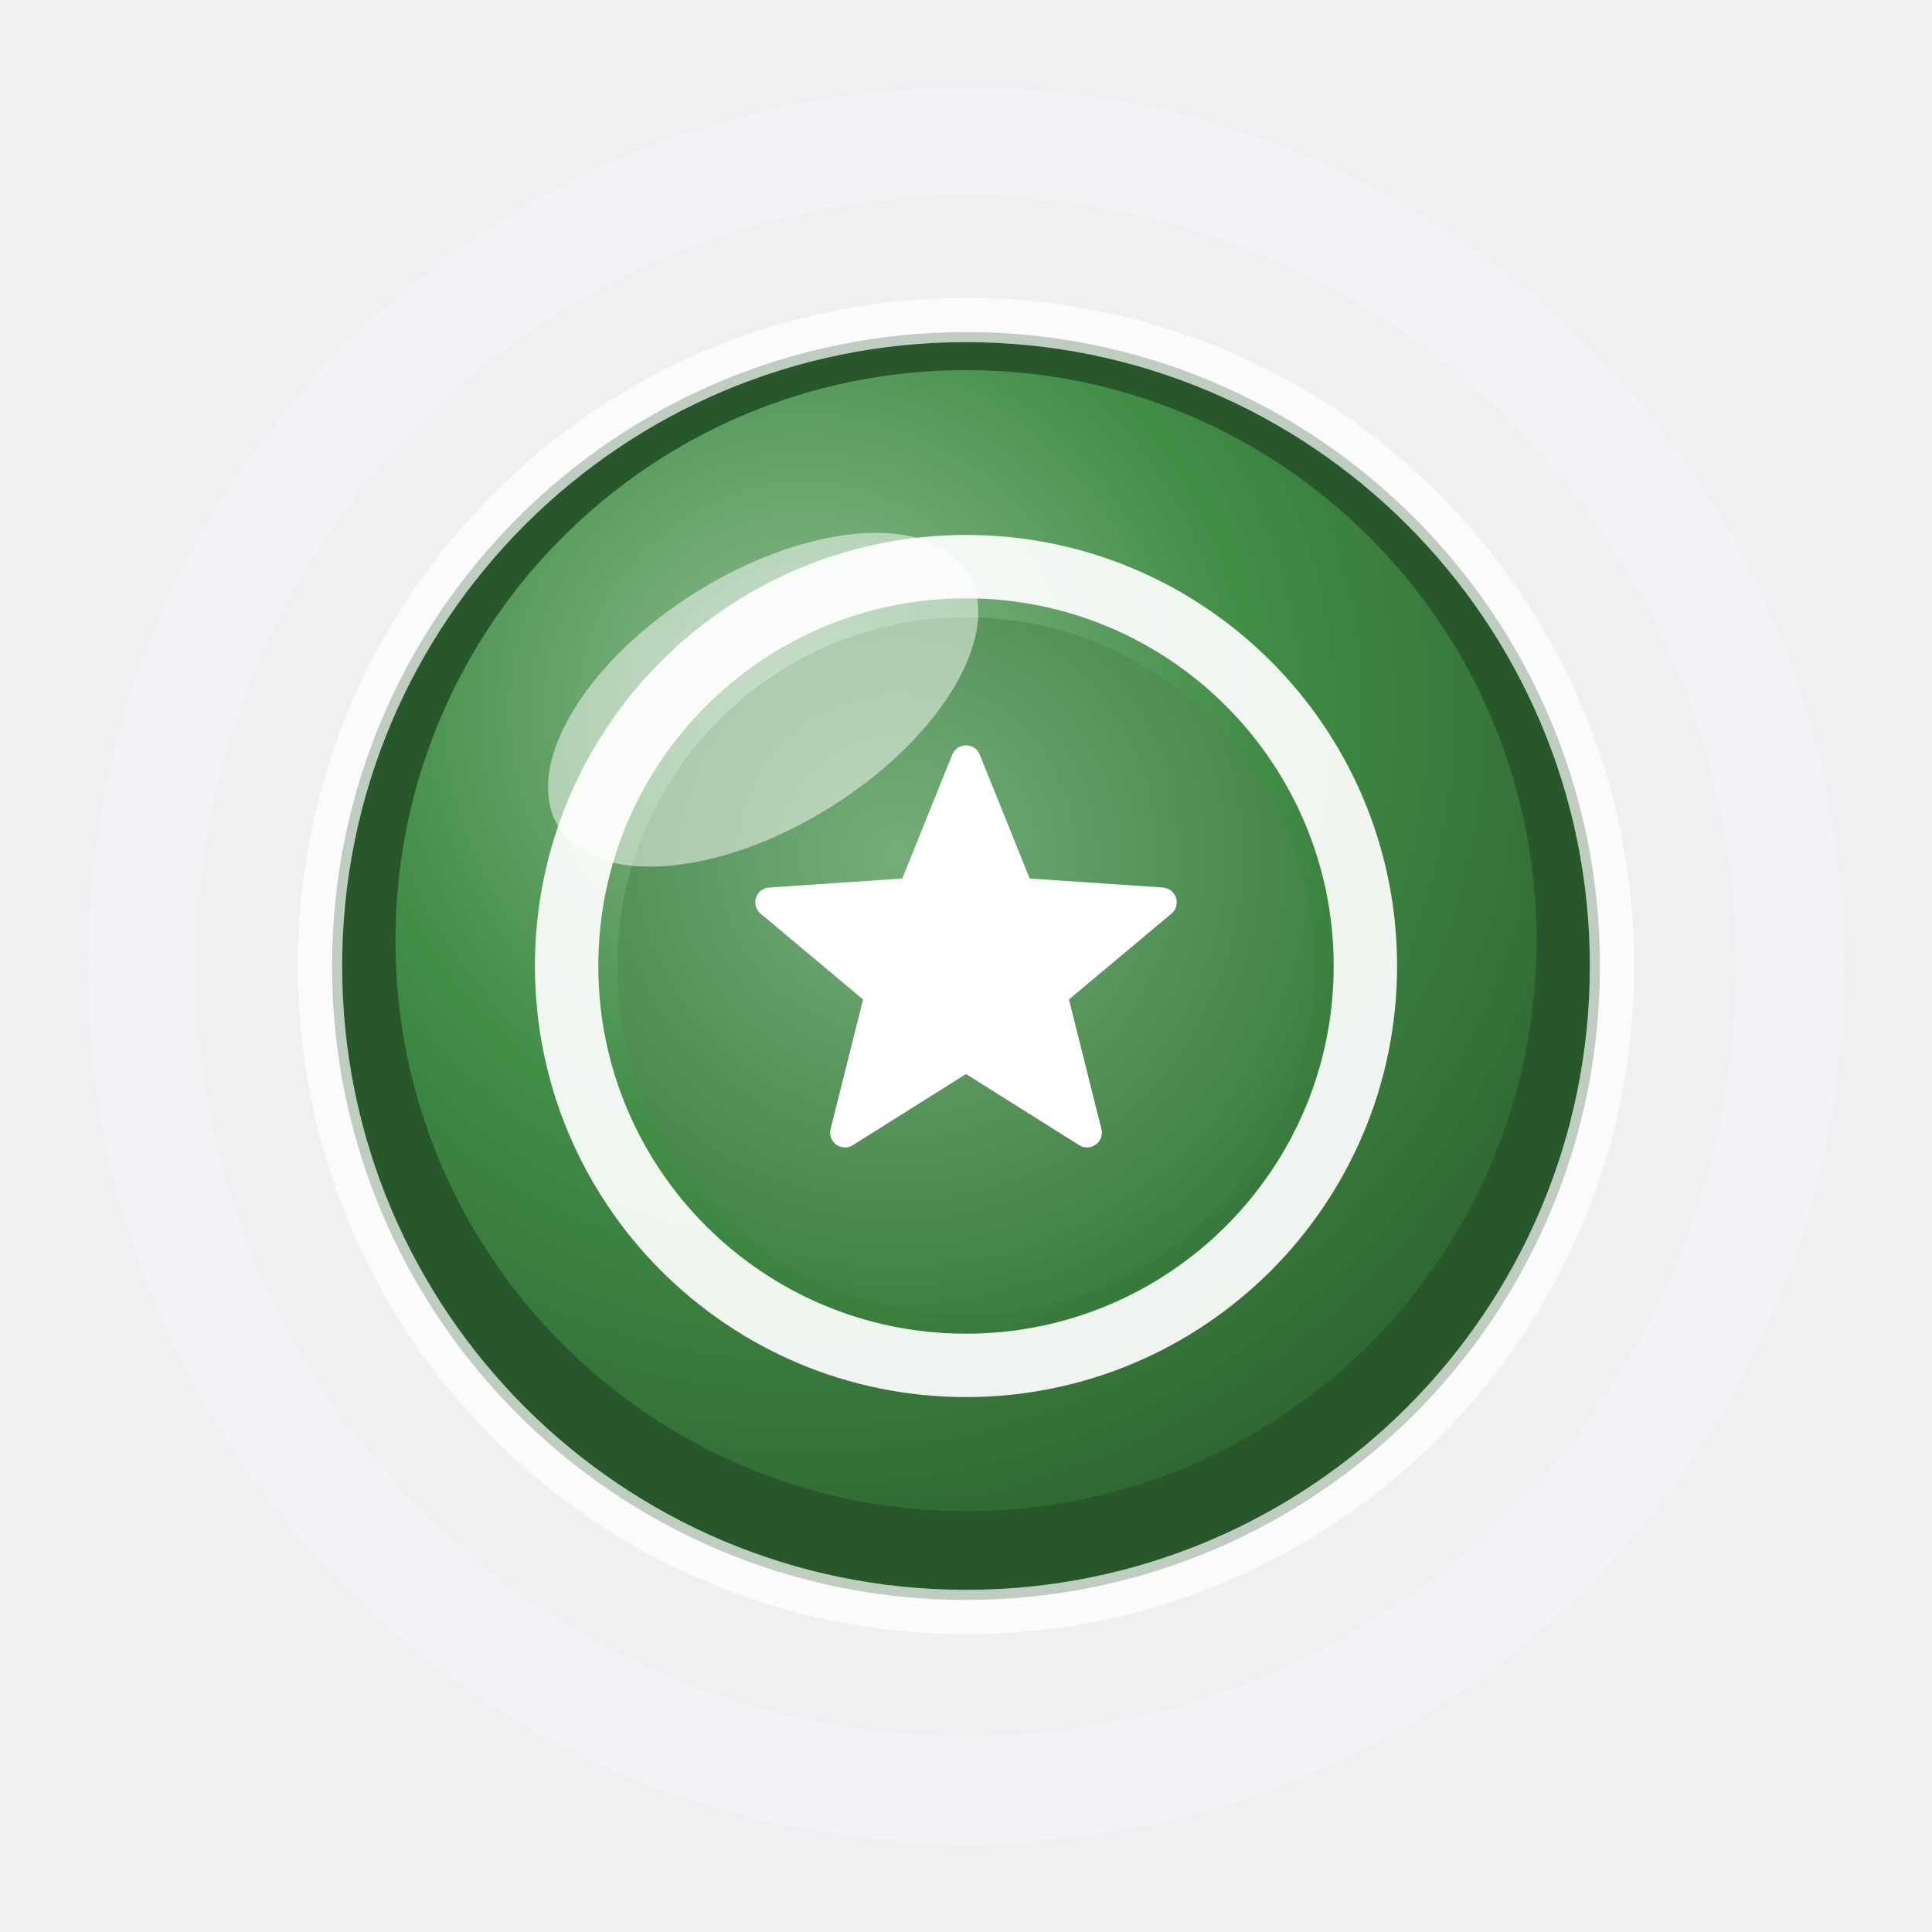
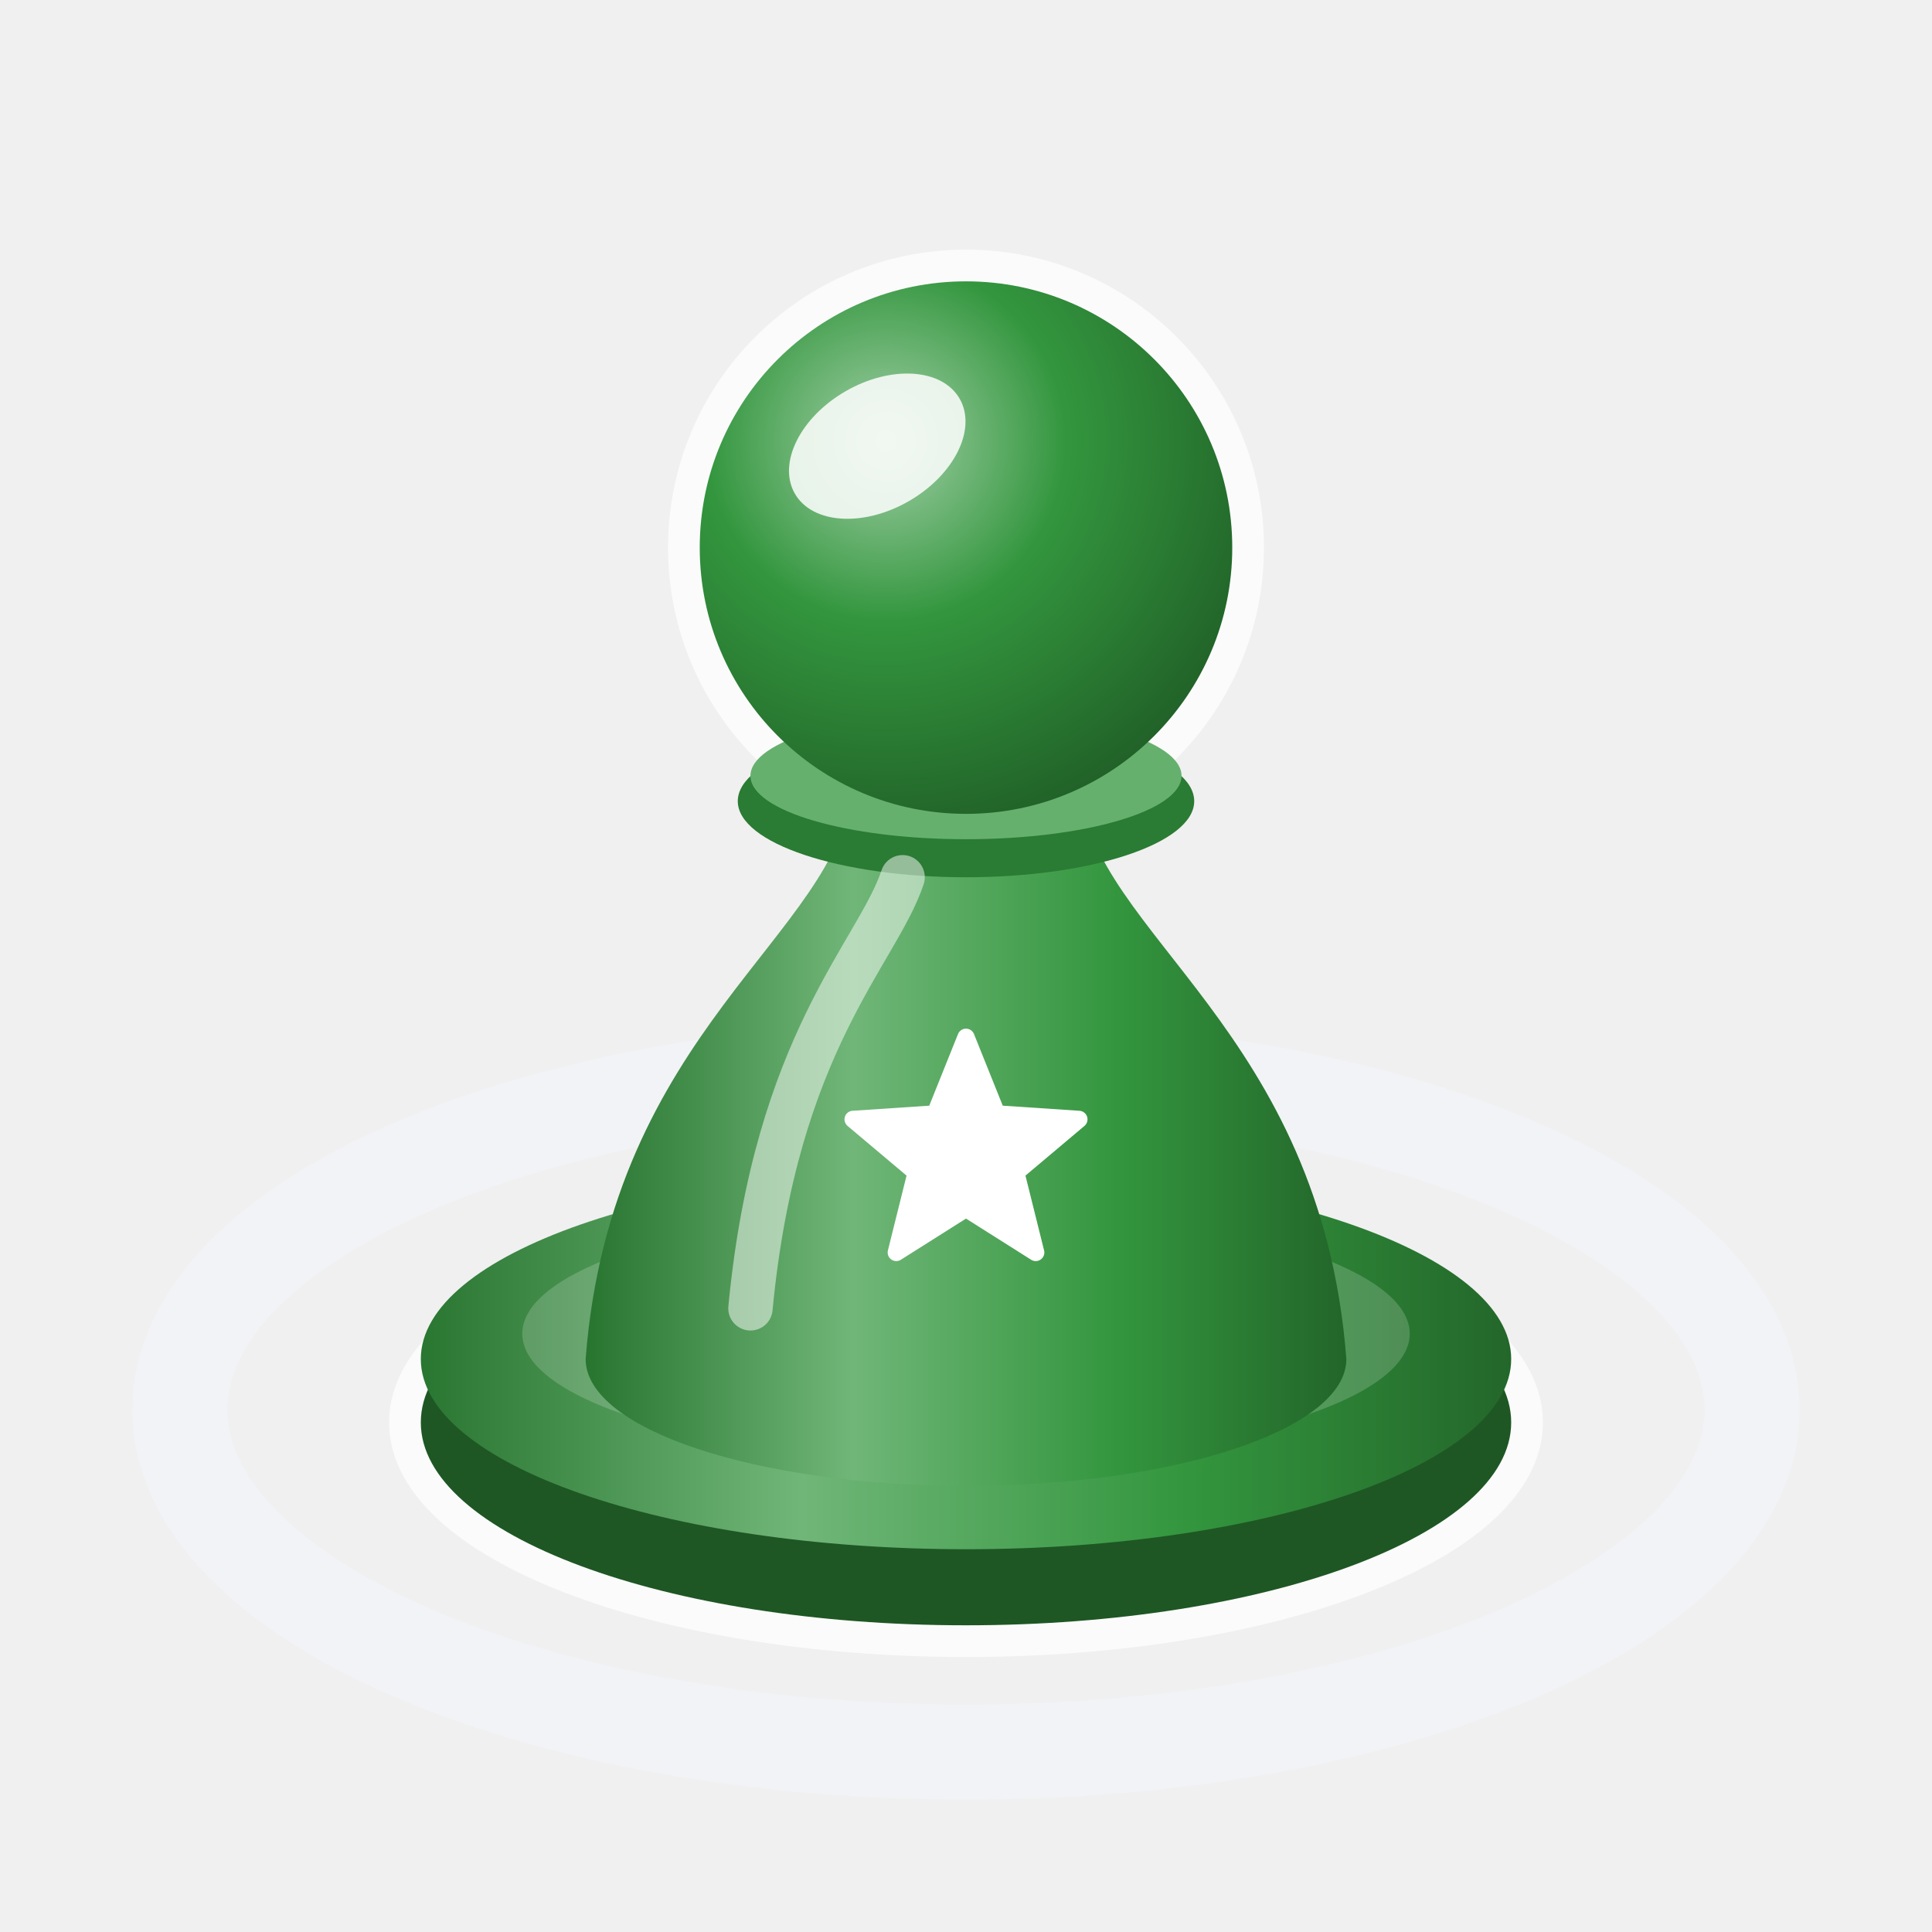
<svg xmlns="http://www.w3.org/2000/svg" width="64" height="64" viewBox="0 0 64 64">
  <defs>
-     <radialGradient id="tg62" cx="36%" cy="30%" r="78%">
-       <stop offset="0" stop-color="#91BD94" />
-       <stop offset=".5" stop-color="#418D46" />
-       <stop offset="1" stop-color="#2E6331" />
+     <radialGradient id="th62" cx="35%" cy="30%" r="75%">
+       <stop offset="0" stop-color="#A3D0A8" />
+       <stop offset=".45" stop-color="#33963E" />
+       <stop offset="1" stop-color="#216228" />
    </radialGradient>
-     <radialGradient id="td62" cx="40%" cy="34%" r="72%">
-       <stop offset="0" stop-color="#76AD7A" />
-       <stop offset="1" stop-color="#397C3E" />
-     </radialGradient>
+     <linearGradient id="tb62" x1="0" y1="0" x2="1" y2="0">
+       <stop offset="0" stop-color="#287530" />
+       <stop offset=".35" stop-color="#70B678" />
+       <stop offset=".7" stop-color="#33963E" />
+       <stop offset="1" stop-color="#23662A" />
+     </linearGradient>
  </defs>
-   <circle cx="32" cy="32" r="27.3" fill="none" stroke="#F2F3F7" stroke-width="3.57" />
-   <circle cx="32" cy="32" r="21" fill="#28572B" />
-   <circle cx="32" cy="31.16" r="18.9" fill="url(#tg62)" />
-   <circle cx="32" cy="32" r="13.23" fill="none" stroke="#FFFFFF" stroke-opacity=".92" stroke-width="2.1" />
-   <circle cx="32" cy="32" r="11.55" fill="url(#td62)" />
-   <polygon points="32,25.18 33.77,29.57 38.49,29.89 34.86,32.93 36.01,37.52 32,35 27.99,37.52 29.14,32.93 25.51,29.89 30.23,29.57" fill="#FFFFFF" stroke="#FFFFFF" stroke-width="0.98" stroke-linejoin="round" />
-   <ellipse cx="25.28" cy="23.18" rx="7.98" ry="4.2" transform="rotate(-32 25.28 23.18)" fill="#FFFFFF" fill-opacity=".5" />
-   <circle cx="32" cy="32" r="21.4" fill="none" stroke="#FFFFFF" stroke-opacity=".7" stroke-width="1.47" />
+   <ellipse cx="32" cy="46.7" rx="26.04" ry="11.34" fill="none" stroke="#F2F3F7" stroke-width="3.15" />
+   <g stroke="#FFFFFF" stroke-opacity=".75" stroke-width="1.26" fill="none">
+     <circle cx="32" cy="18.14" r="9.24" />
+     <ellipse cx="32" cy="47.12" rx="18.48" ry="7.14" />
+   </g>
+   <ellipse cx="32" cy="47.12" rx="18.06" ry="6.72" fill="#1E5724" />
+   <ellipse cx="32" cy="45.02" rx="18.06" ry="6.3" fill="url(#tb62)" />
+   <ellipse cx="32" cy="44.18" rx="14.7" ry="4.2" fill="#FFFFFF" fill-opacity=".18" />
+   <path d="M19.4 45.02 C20.24 34.1 27.8 30.95 28.22 26.12 L35.78 26.12 C36.2 30.95 43.76 34.1 44.6 45.02 A12.6 4.2 0 0 1 19.4 45.02Z" fill="url(#tb62)" />
+   <ellipse cx="32" cy="26.54" rx="7.56" ry="2.52" fill="#2A7B33" />
+   <ellipse cx="32" cy="25.7" rx="7.14" ry="2.1" fill="#66B06E" />
+   <circle cx="32" cy="18.14" r="8.82" fill="url(#th62)" />
+   <ellipse cx="29.06" cy="14.78" rx="3.15" ry="2.1" transform="rotate(-30 29.06 14.78)" fill="#FFFFFF" fill-opacity=".85" />
+   <path d="M24.86 43.34 C25.7 34.52 29.06 31.58 29.9 29.06" fill="none" stroke="#FFFFFF" stroke-opacity=".5" stroke-width="1.47" stroke-linecap="round" />
+   <polygon points="32,34.36 33.02,36.9 35.74,37.08 33.65,38.84 34.31,41.49 32,40.03 29.69,41.49 30.35,38.84 28.26,37.08 30.98,36.9" fill="#FFFFFF" stroke="#FFFFFF" stroke-width="0.57" stroke-linejoin="round" />
</svg>
